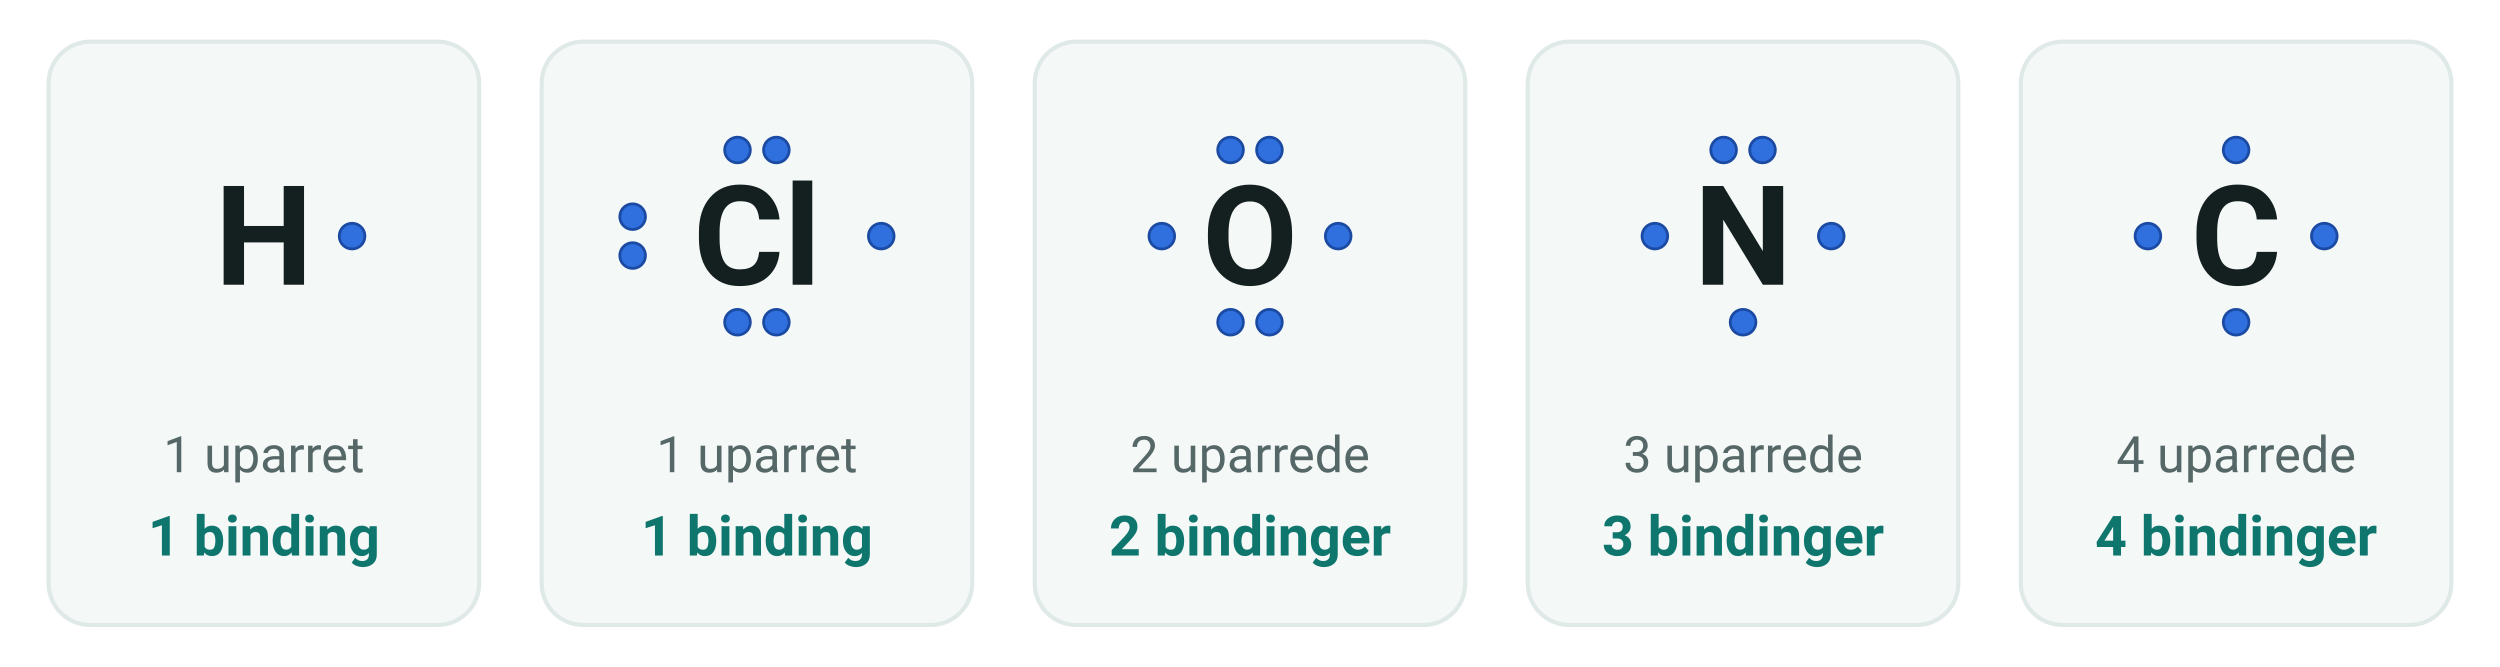
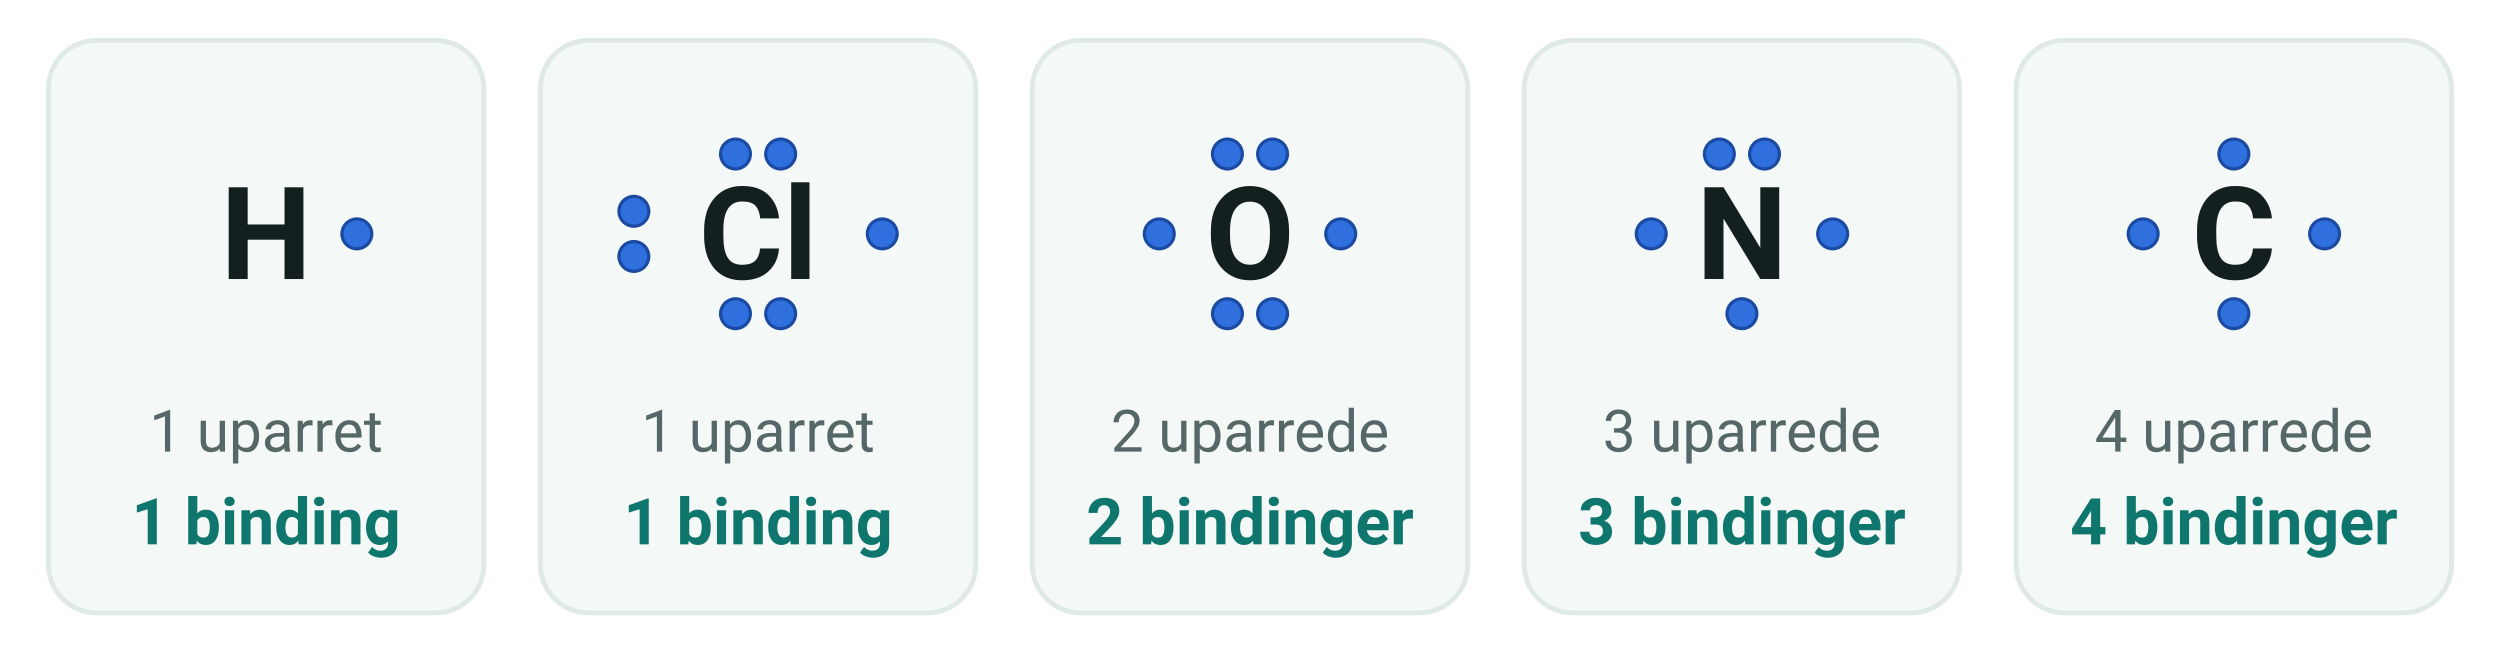
- <svg xmlns="http://www.w3.org/2000/svg" viewBox="0 0 720 192" width="720" height="192" font-family="'Segoe UI', Roboto, 'Helvetica Neue', Arial, sans-serif" role="img" aria-label="Elektronprikformler for atomerne hydrogen, chlor, oxygen, nitrogen og carbon">
-   <rect x="14.0" y="12.0" width="124.0" height="168.0" rx="12" fill="#f4f8f7" stroke="#dfe9e8" stroke-width="1.2" />
-   <text x="76.0" y="82.0" font-size="40" text-anchor="middle" fill="#14201f" font-weight="700">
+ <svg xmlns="http://www.w3.org/2000/svg" viewBox="0 0 620 162" width="620" height="162" font-family="'Segoe UI', Roboto, 'Helvetica Neue', Arial, sans-serif" role="img" aria-label="Elektronprikformler for atomerne hydrogen, chlor, oxygen, nitrogen og carbon">
+   <rect x="12.0" y="10.0" width="108.0" height="142.0" rx="12" fill="#f4f8f7" stroke="#dfe9e8" stroke-width="1.2" />
+   <text x="66.0" y="69.2" font-size="32" text-anchor="middle" fill="#14201f" font-weight="700">
    <tspan>H</tspan>
  </text>
-   <circle cx="101.4" cy="68.0" r="3.7" fill="#2f6fde" stroke="#1b4aa3" stroke-width="0.8" />
-   <text x="76.0" y="136.0" font-size="14.5" text-anchor="middle" fill="#556766">
+   <circle cx="88.5" cy="58.0" r="3.7" fill="#2f6fde" stroke="#1b4aa3" stroke-width="0.8" />
+   <text x="66.0" y="112.0" font-size="14.5" text-anchor="middle" fill="#556766">
    <tspan>1 uparret</tspan>
  </text>
-   <text x="76.0" y="160.0" font-size="16" text-anchor="middle" fill="#0f766e" font-weight="700">
+   <text x="66.0" y="135.0" font-size="16" text-anchor="middle" fill="#0f766e" font-weight="700">
    <tspan>1 binding</tspan>
  </text>
-   <rect x="156.0" y="12.0" width="124.0" height="168.0" rx="12" fill="#f4f8f7" stroke="#dfe9e8" stroke-width="1.2" />
-   <text x="218.0" y="82.0" font-size="40" text-anchor="middle" fill="#14201f" font-weight="700">
+   <rect x="134.0" y="10.0" width="108.0" height="142.0" rx="12" fill="#f4f8f7" stroke="#dfe9e8" stroke-width="1.2" />
+   <text x="188.0" y="69.2" font-size="32" text-anchor="middle" fill="#14201f" font-weight="700">
    <tspan>Cl</tspan>
  </text>
-   <circle cx="212.4" cy="43.2" r="3.7" fill="#2f6fde" stroke="#1b4aa3" stroke-width="0.8" />
-   <circle cx="223.6" cy="43.2" r="3.7" fill="#2f6fde" stroke="#1b4aa3" stroke-width="0.8" />
-   <circle cx="212.4" cy="92.8" r="3.7" fill="#2f6fde" stroke="#1b4aa3" stroke-width="0.8" />
-   <circle cx="223.6" cy="92.8" r="3.7" fill="#2f6fde" stroke="#1b4aa3" stroke-width="0.8" />
-   <circle cx="182.2" cy="62.4" r="3.7" fill="#2f6fde" stroke="#1b4aa3" stroke-width="0.8" />
-   <circle cx="182.2" cy="73.6" r="3.7" fill="#2f6fde" stroke="#1b4aa3" stroke-width="0.8" />
-   <circle cx="253.8" cy="68.0" r="3.7" fill="#2f6fde" stroke="#1b4aa3" stroke-width="0.8" />
-   <text x="218.0" y="136.0" font-size="14.5" text-anchor="middle" fill="#556766">
+   <circle cx="182.4" cy="38.2" r="3.7" fill="#2f6fde" stroke="#1b4aa3" stroke-width="0.8" />
+   <circle cx="193.6" cy="38.2" r="3.7" fill="#2f6fde" stroke="#1b4aa3" stroke-width="0.8" />
+   <circle cx="182.4" cy="77.8" r="3.7" fill="#2f6fde" stroke="#1b4aa3" stroke-width="0.8" />
+   <circle cx="193.6" cy="77.8" r="3.7" fill="#2f6fde" stroke="#1b4aa3" stroke-width="0.8" />
+   <circle cx="157.2" cy="52.4" r="3.7" fill="#2f6fde" stroke="#1b4aa3" stroke-width="0.8" />
+   <circle cx="157.2" cy="63.6" r="3.7" fill="#2f6fde" stroke="#1b4aa3" stroke-width="0.8" />
+   <circle cx="218.8" cy="58.0" r="3.7" fill="#2f6fde" stroke="#1b4aa3" stroke-width="0.8" />
+   <text x="188.0" y="112.0" font-size="14.5" text-anchor="middle" fill="#556766">
    <tspan>1 uparret</tspan>
  </text>
-   <text x="218.0" y="160.0" font-size="16" text-anchor="middle" fill="#0f766e" font-weight="700">
+   <text x="188.0" y="135.0" font-size="16" text-anchor="middle" fill="#0f766e" font-weight="700">
    <tspan>1 binding</tspan>
  </text>
-   <rect x="298.0" y="12.0" width="124.0" height="168.0" rx="12" fill="#f4f8f7" stroke="#dfe9e8" stroke-width="1.2" />
-   <text x="360.0" y="82.0" font-size="40" text-anchor="middle" fill="#14201f" font-weight="700">
+   <rect x="256.0" y="10.0" width="108.0" height="142.0" rx="12" fill="#f4f8f7" stroke="#dfe9e8" stroke-width="1.2" />
+   <text x="310.0" y="69.2" font-size="32" text-anchor="middle" fill="#14201f" font-weight="700">
    <tspan>O</tspan>
  </text>
-   <circle cx="354.4" cy="43.2" r="3.7" fill="#2f6fde" stroke="#1b4aa3" stroke-width="0.8" />
-   <circle cx="365.6" cy="43.2" r="3.7" fill="#2f6fde" stroke="#1b4aa3" stroke-width="0.8" />
-   <circle cx="354.4" cy="92.8" r="3.7" fill="#2f6fde" stroke="#1b4aa3" stroke-width="0.8" />
-   <circle cx="365.6" cy="92.8" r="3.7" fill="#2f6fde" stroke="#1b4aa3" stroke-width="0.8" />
-   <circle cx="334.6" cy="68.0" r="3.7" fill="#2f6fde" stroke="#1b4aa3" stroke-width="0.8" />
-   <circle cx="385.4" cy="68.0" r="3.7" fill="#2f6fde" stroke="#1b4aa3" stroke-width="0.8" />
-   <text x="360.0" y="136.0" font-size="14.5" text-anchor="middle" fill="#556766">
+   <circle cx="304.4" cy="38.2" r="3.7" fill="#2f6fde" stroke="#1b4aa3" stroke-width="0.8" />
+   <circle cx="315.6" cy="38.2" r="3.7" fill="#2f6fde" stroke="#1b4aa3" stroke-width="0.8" />
+   <circle cx="304.4" cy="77.8" r="3.7" fill="#2f6fde" stroke="#1b4aa3" stroke-width="0.8" />
+   <circle cx="315.6" cy="77.8" r="3.7" fill="#2f6fde" stroke="#1b4aa3" stroke-width="0.8" />
+   <circle cx="287.5" cy="58.0" r="3.7" fill="#2f6fde" stroke="#1b4aa3" stroke-width="0.8" />
+   <circle cx="332.5" cy="58.0" r="3.7" fill="#2f6fde" stroke="#1b4aa3" stroke-width="0.8" />
+   <text x="310.0" y="112.0" font-size="14.5" text-anchor="middle" fill="#556766">
    <tspan>2 uparrede</tspan>
  </text>
-   <text x="360.0" y="160.0" font-size="16" text-anchor="middle" fill="#0f766e" font-weight="700">
+   <text x="310.0" y="135.0" font-size="16" text-anchor="middle" fill="#0f766e" font-weight="700">
    <tspan>2 bindinger</tspan>
  </text>
-   <rect x="440.0" y="12.0" width="124.0" height="168.0" rx="12" fill="#f4f8f7" stroke="#dfe9e8" stroke-width="1.2" />
-   <text x="502.0" y="82.0" font-size="40" text-anchor="middle" fill="#14201f" font-weight="700">
+   <rect x="378.0" y="10.0" width="108.0" height="142.0" rx="12" fill="#f4f8f7" stroke="#dfe9e8" stroke-width="1.2" />
+   <text x="432.0" y="69.2" font-size="32" text-anchor="middle" fill="#14201f" font-weight="700">
    <tspan>N</tspan>
  </text>
-   <circle cx="496.4" cy="43.2" r="3.7" fill="#2f6fde" stroke="#1b4aa3" stroke-width="0.8" />
-   <circle cx="507.6" cy="43.2" r="3.7" fill="#2f6fde" stroke="#1b4aa3" stroke-width="0.8" />
-   <circle cx="502.0" cy="92.8" r="3.7" fill="#2f6fde" stroke="#1b4aa3" stroke-width="0.8" />
-   <circle cx="476.6" cy="68.0" r="3.7" fill="#2f6fde" stroke="#1b4aa3" stroke-width="0.8" />
-   <circle cx="527.4" cy="68.0" r="3.7" fill="#2f6fde" stroke="#1b4aa3" stroke-width="0.8" />
-   <text x="502.0" y="136.0" font-size="14.5" text-anchor="middle" fill="#556766">
+   <circle cx="426.4" cy="38.2" r="3.7" fill="#2f6fde" stroke="#1b4aa3" stroke-width="0.8" />
+   <circle cx="437.6" cy="38.2" r="3.7" fill="#2f6fde" stroke="#1b4aa3" stroke-width="0.8" />
+   <circle cx="432.0" cy="77.8" r="3.7" fill="#2f6fde" stroke="#1b4aa3" stroke-width="0.8" />
+   <circle cx="409.5" cy="58.0" r="3.7" fill="#2f6fde" stroke="#1b4aa3" stroke-width="0.8" />
+   <circle cx="454.5" cy="58.0" r="3.7" fill="#2f6fde" stroke="#1b4aa3" stroke-width="0.8" />
+   <text x="432.0" y="112.0" font-size="14.5" text-anchor="middle" fill="#556766">
    <tspan>3 uparrede</tspan>
  </text>
-   <text x="502.0" y="160.0" font-size="16" text-anchor="middle" fill="#0f766e" font-weight="700">
+   <text x="432.0" y="135.0" font-size="16" text-anchor="middle" fill="#0f766e" font-weight="700">
    <tspan>3 bindinger</tspan>
  </text>
-   <rect x="582.0" y="12.0" width="124.0" height="168.0" rx="12" fill="#f4f8f7" stroke="#dfe9e8" stroke-width="1.2" />
-   <text x="644.0" y="82.0" font-size="40" text-anchor="middle" fill="#14201f" font-weight="700">
+   <rect x="500.0" y="10.0" width="108.0" height="142.0" rx="12" fill="#f4f8f7" stroke="#dfe9e8" stroke-width="1.2" />
+   <text x="554.0" y="69.2" font-size="32" text-anchor="middle" fill="#14201f" font-weight="700">
    <tspan>C</tspan>
  </text>
-   <circle cx="644.0" cy="43.2" r="3.7" fill="#2f6fde" stroke="#1b4aa3" stroke-width="0.8" />
-   <circle cx="644.0" cy="92.8" r="3.7" fill="#2f6fde" stroke="#1b4aa3" stroke-width="0.8" />
-   <circle cx="618.6" cy="68.0" r="3.7" fill="#2f6fde" stroke="#1b4aa3" stroke-width="0.8" />
-   <circle cx="669.4" cy="68.0" r="3.7" fill="#2f6fde" stroke="#1b4aa3" stroke-width="0.8" />
-   <text x="644.0" y="136.0" font-size="14.5" text-anchor="middle" fill="#556766">
+   <circle cx="554.0" cy="38.2" r="3.7" fill="#2f6fde" stroke="#1b4aa3" stroke-width="0.8" />
+   <circle cx="554.0" cy="77.8" r="3.7" fill="#2f6fde" stroke="#1b4aa3" stroke-width="0.8" />
+   <circle cx="531.5" cy="58.0" r="3.7" fill="#2f6fde" stroke="#1b4aa3" stroke-width="0.8" />
+   <circle cx="576.5" cy="58.0" r="3.7" fill="#2f6fde" stroke="#1b4aa3" stroke-width="0.8" />
+   <text x="554.0" y="112.0" font-size="14.5" text-anchor="middle" fill="#556766">
    <tspan>4 uparrede</tspan>
  </text>
-   <text x="644.0" y="160.0" font-size="16" text-anchor="middle" fill="#0f766e" font-weight="700">
+   <text x="554.0" y="135.0" font-size="16" text-anchor="middle" fill="#0f766e" font-weight="700">
    <tspan>4 bindinger</tspan>
  </text>
</svg>
